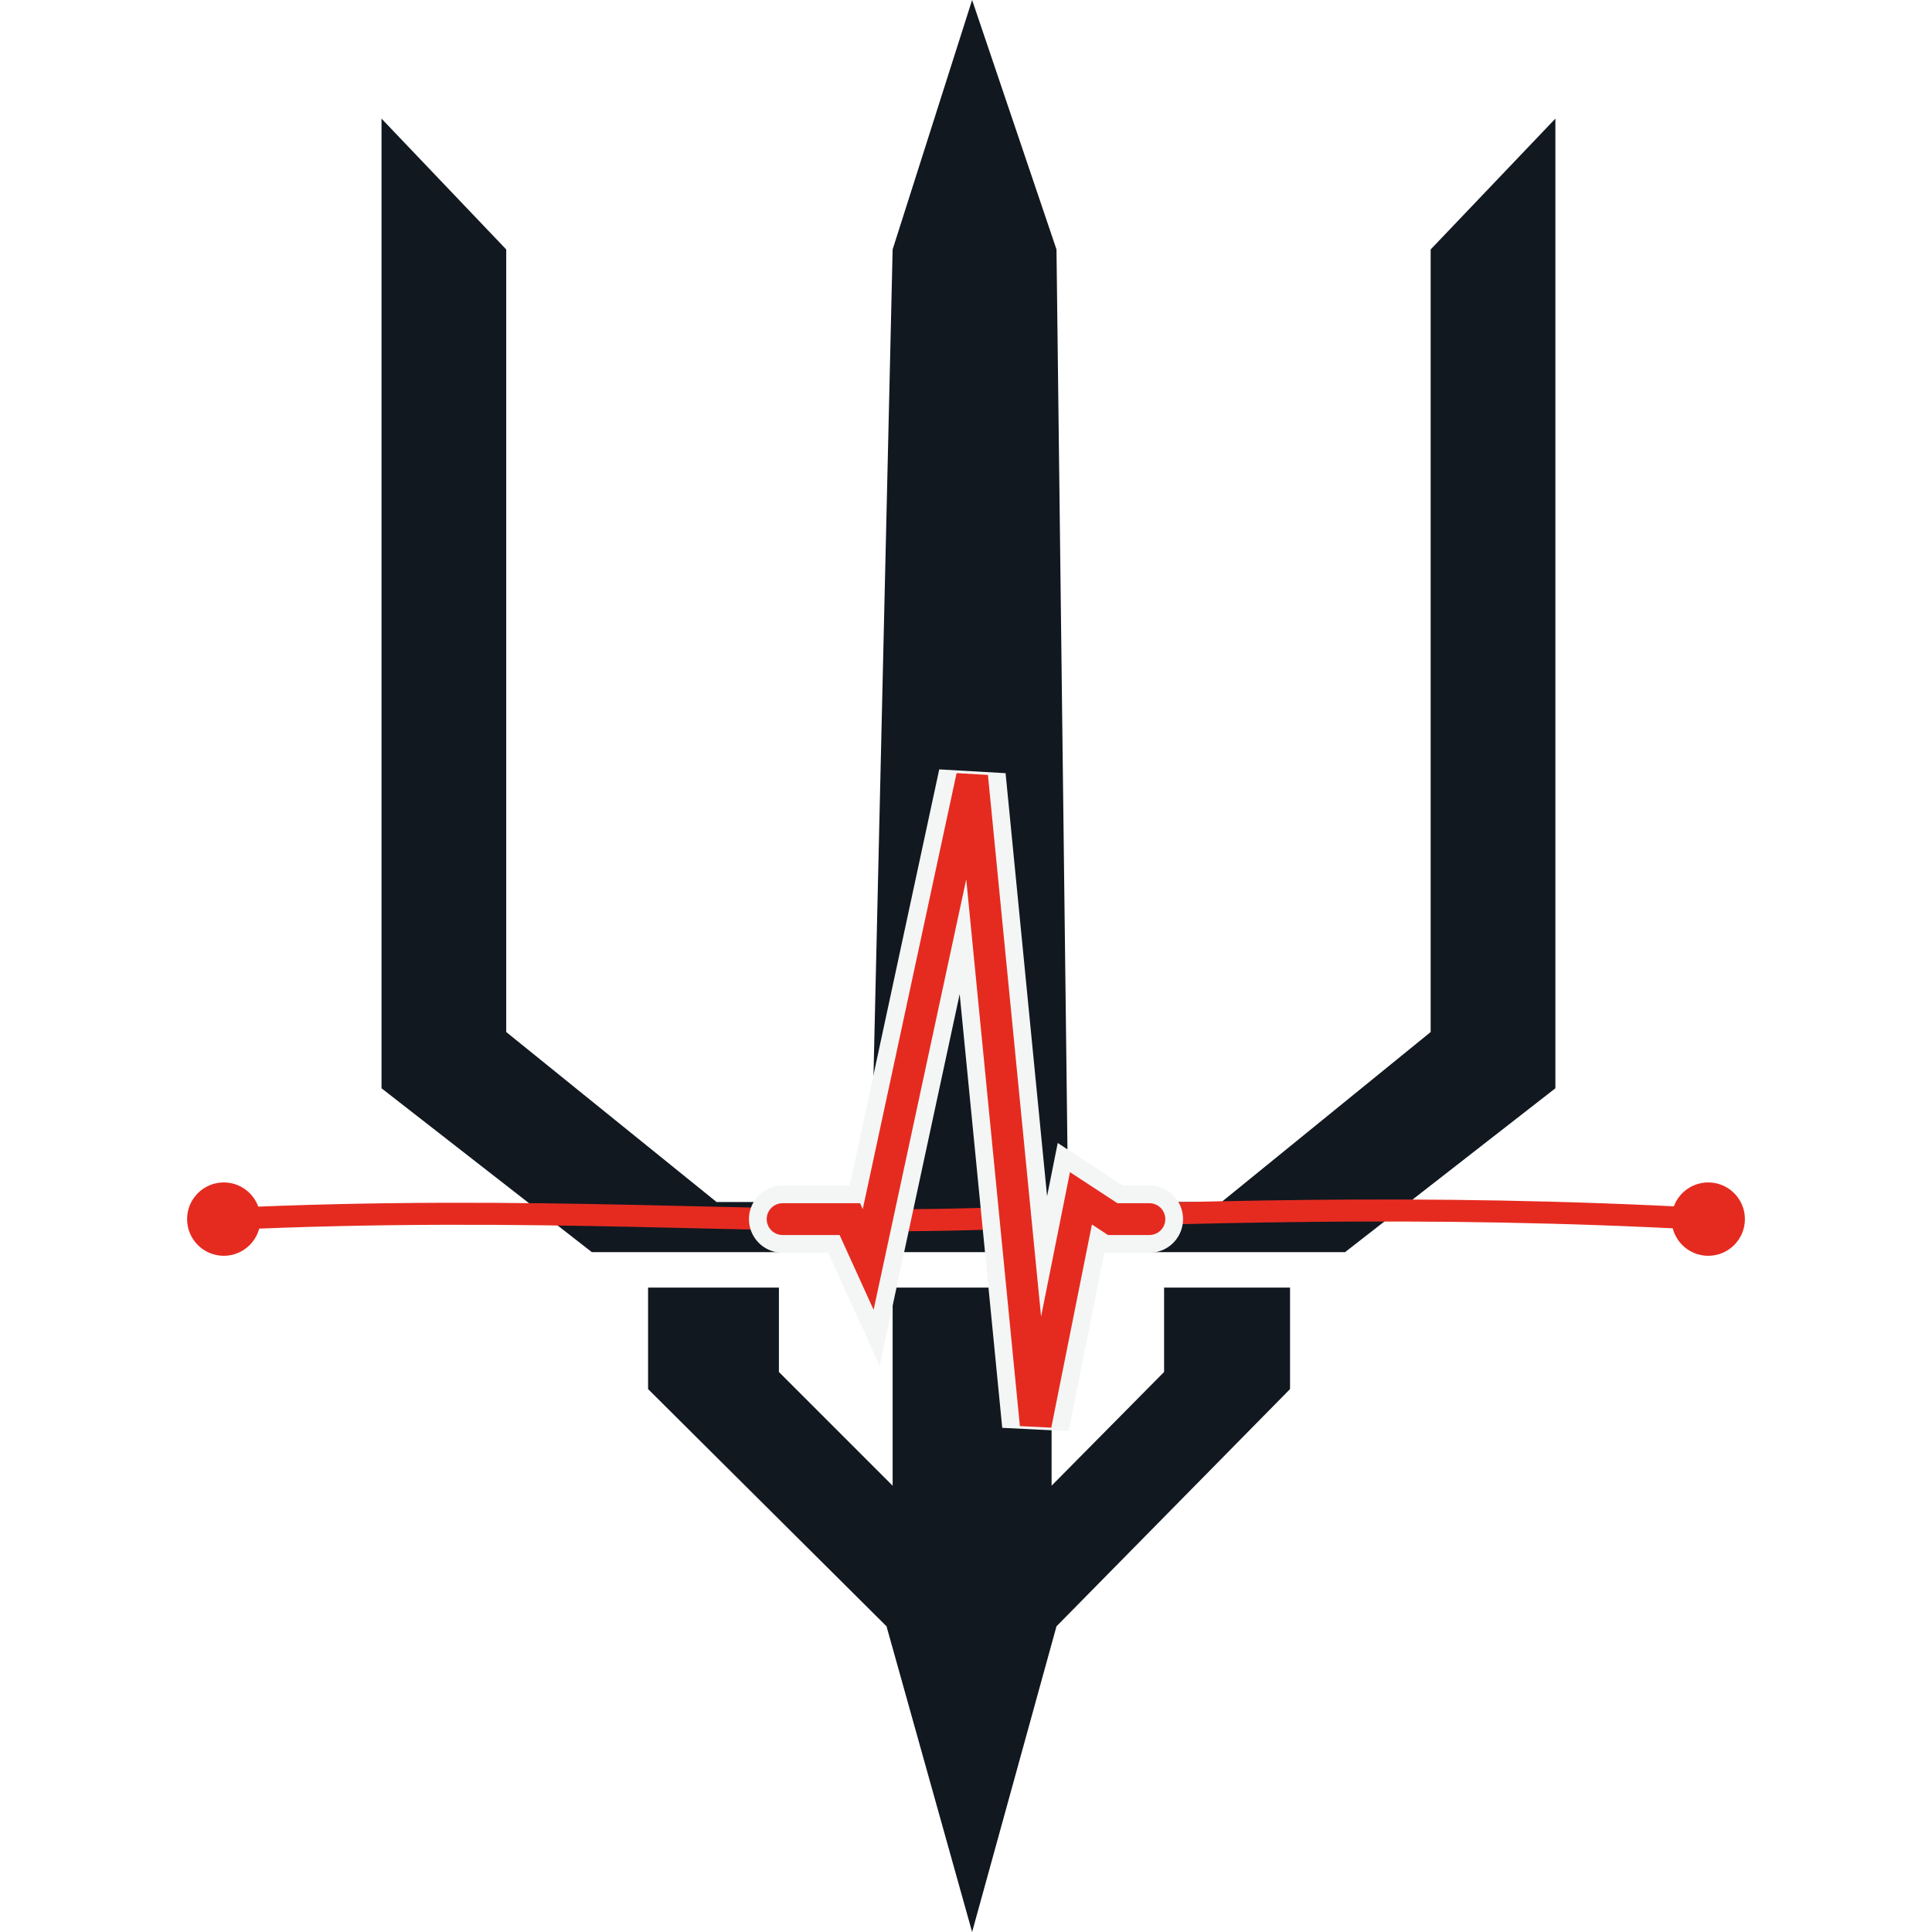
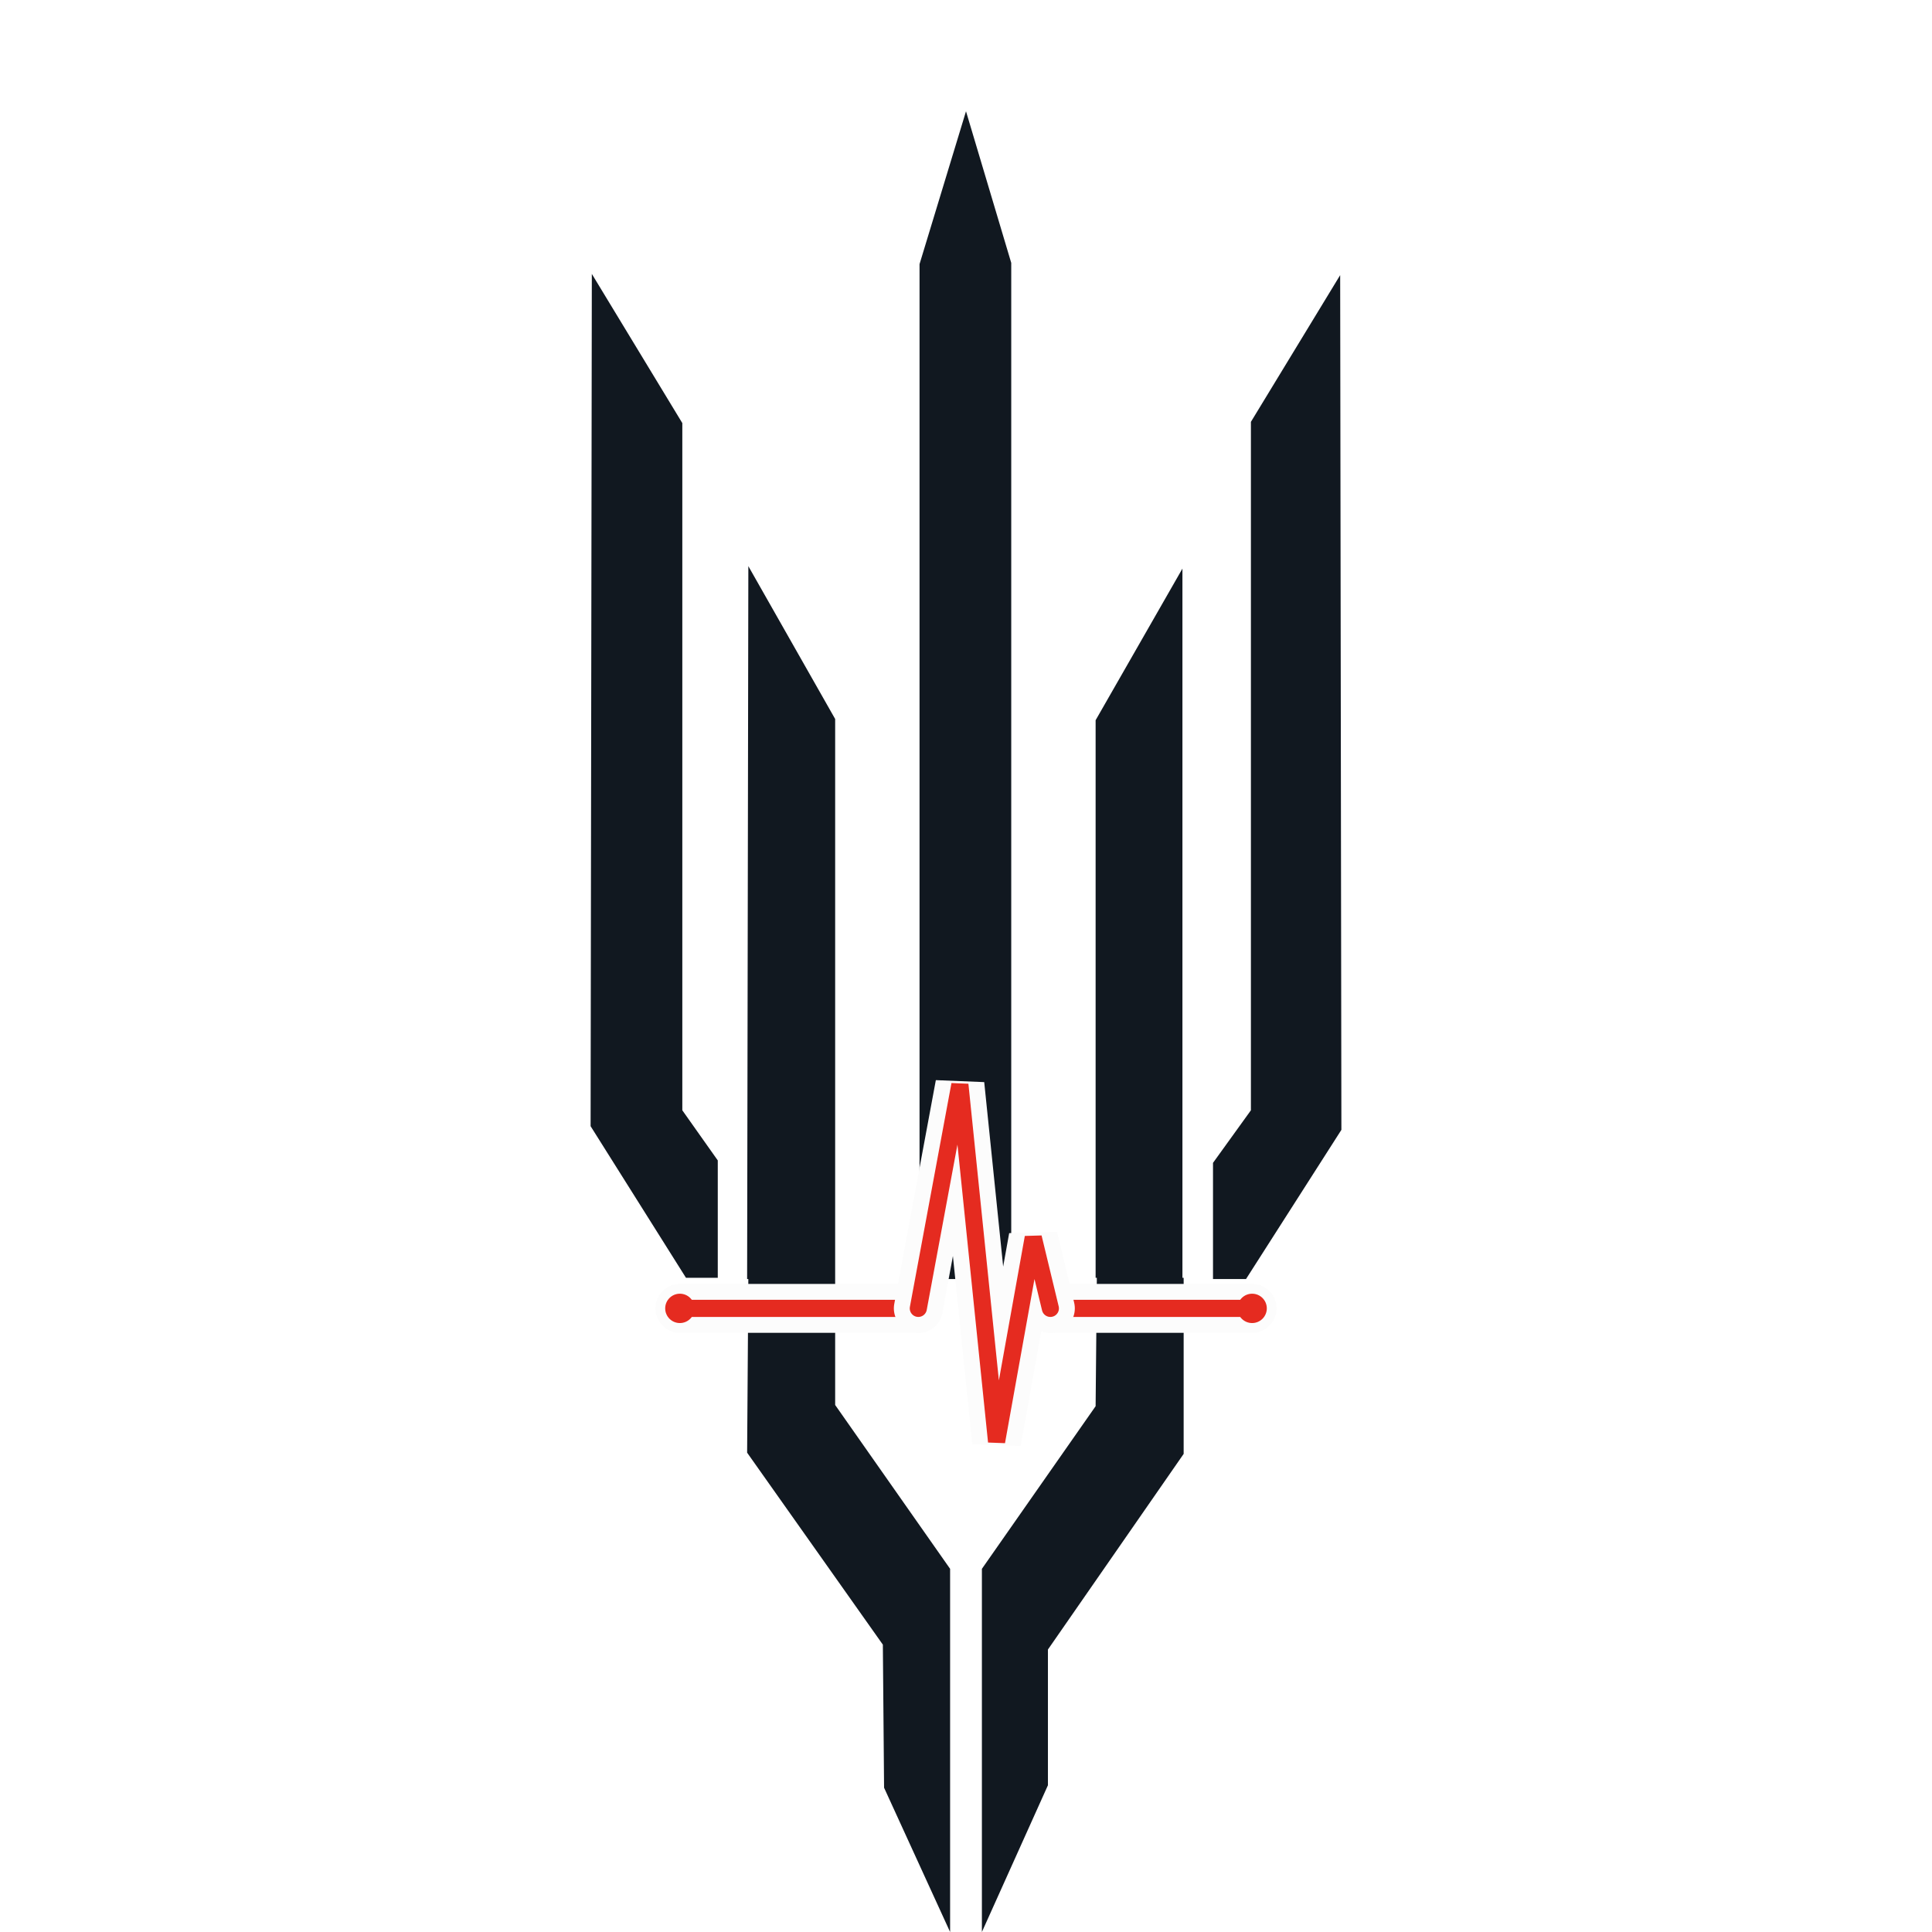
<svg xmlns="http://www.w3.org/2000/svg" viewBox="0 0 158 158" fill="none">
  <style>
		.iron-creed-mark__ink { fill: #111820; }
- 		.iron-creed-mark__outline { stroke: #f4f6f5; }
+ 		.iron-creed-mark__outline { stroke: #fcfcfc; }
		@media (prefers-color-scheme: dark) {
			.iron-creed-mark__ink { fill: #f4f6f5; }
- 			.iron-creed-mark__outline { stroke: #111820; }
+ 			.iron-creed-mark__outline { stroke: #111416; }
		}
	</style>
  <g transform="translate(15 0)">
-     <path class="iron-creed-mark__ink" d="M16.2 9.7L26.4 20.4V84.4L43.6 98.3H56.6V102.4H33.4L16.2 89ZM64.5 0L71.4 20.4L72.4 102.4H56.1L58 20.4ZM112.2 9.7L102 20.4V84.4L84.9 98.3H72V102.4H95L112.2 89ZM38 105.3H48.7V112.2L58 121.5V105.3H71V121.5L80.2 112.2V105.3H90.5V113.6L71.4 133L64.5 158L57.5 133L38 113.6Z" />
-     <path d="M3.3 99.7C29 98.5 47 100.2 64.5 99.7C82 99.2 101 98.4 124.7 99.7" stroke="#e52b20" stroke-width="1.8" stroke-linecap="round" />
-     <path class="iron-creed-mark__outline" d="M49 99.7H54.5L56 103L64.5 63.5L69.7 116.5L73.4 98L76 99.7H79" stroke-width="5.5" stroke-linecap="round" stroke-linejoin="miter" />
-     <path d="M49 99.7H54.5L56 103L64.5 63.5L69.7 116.5L73.4 98L76 99.7H79" stroke="#e52b20" stroke-width="2.6" stroke-linecap="round" stroke-linejoin="miter" />
-     <circle cx="3.3" cy="99.7" r="3" fill="#e52b20" />
-     <circle cx="124.7" cy="99.7" r="3" fill="#e52b20" />
+     <path class="iron-creed-mark__ink" d="M64 9.1L67.7 21.5V104.6H60.2V21.6ZM33.4 22.4L40.8 34.6V90.8L43.7 94.9V104.5H41.1L33.3 92.1ZM94.6 22.5L94.7 92.4L86.9 104.6H84.2V95.1L87.3 90.8V34.5ZM46.2 46.3L53.3 58.8V104.6H46.1ZM81.7 46.5V104.5H74.6V58.9ZM46.2 104.5H53.3V114.9L62.7 128.3V158L57.3 146.2L57.2 134.5L46.1 118.8ZM74.7 104.5H81.8V118.9L70.7 134.9V146L65.3 158V128.3L74.6 115Z" />
+     <path class="iron-creed-mark__outline" d="M40.6 107H60.1M70.9 107H87.4" stroke-width="4" stroke-linecap="round" stroke-linejoin="miter" />
+     <path d="M40.6 107H60.1M70.9 107H87.4" stroke="#e52b20" stroke-width="1.4" stroke-linecap="round" stroke-linejoin="miter" />
+     <path class="iron-creed-mark__outline" d="M60.1 107L63.5 88.7L66.5 117.9L69.5 101.2L70.9 107" stroke-width="4" stroke-linecap="round" stroke-linejoin="miter" />
+     <path d="M60.1 107L63.5 88.7L66.5 117.9L69.5 101.2L70.9 107" stroke="#e52b20" stroke-width="1.4" stroke-linecap="round" stroke-linejoin="miter" />
+     <circle cx="40.6" cy="107" r="1.2" fill="#e52b20" />
+     <circle cx="87.4" cy="107" r="1.2" fill="#e52b20" />
  </g>
</svg>
